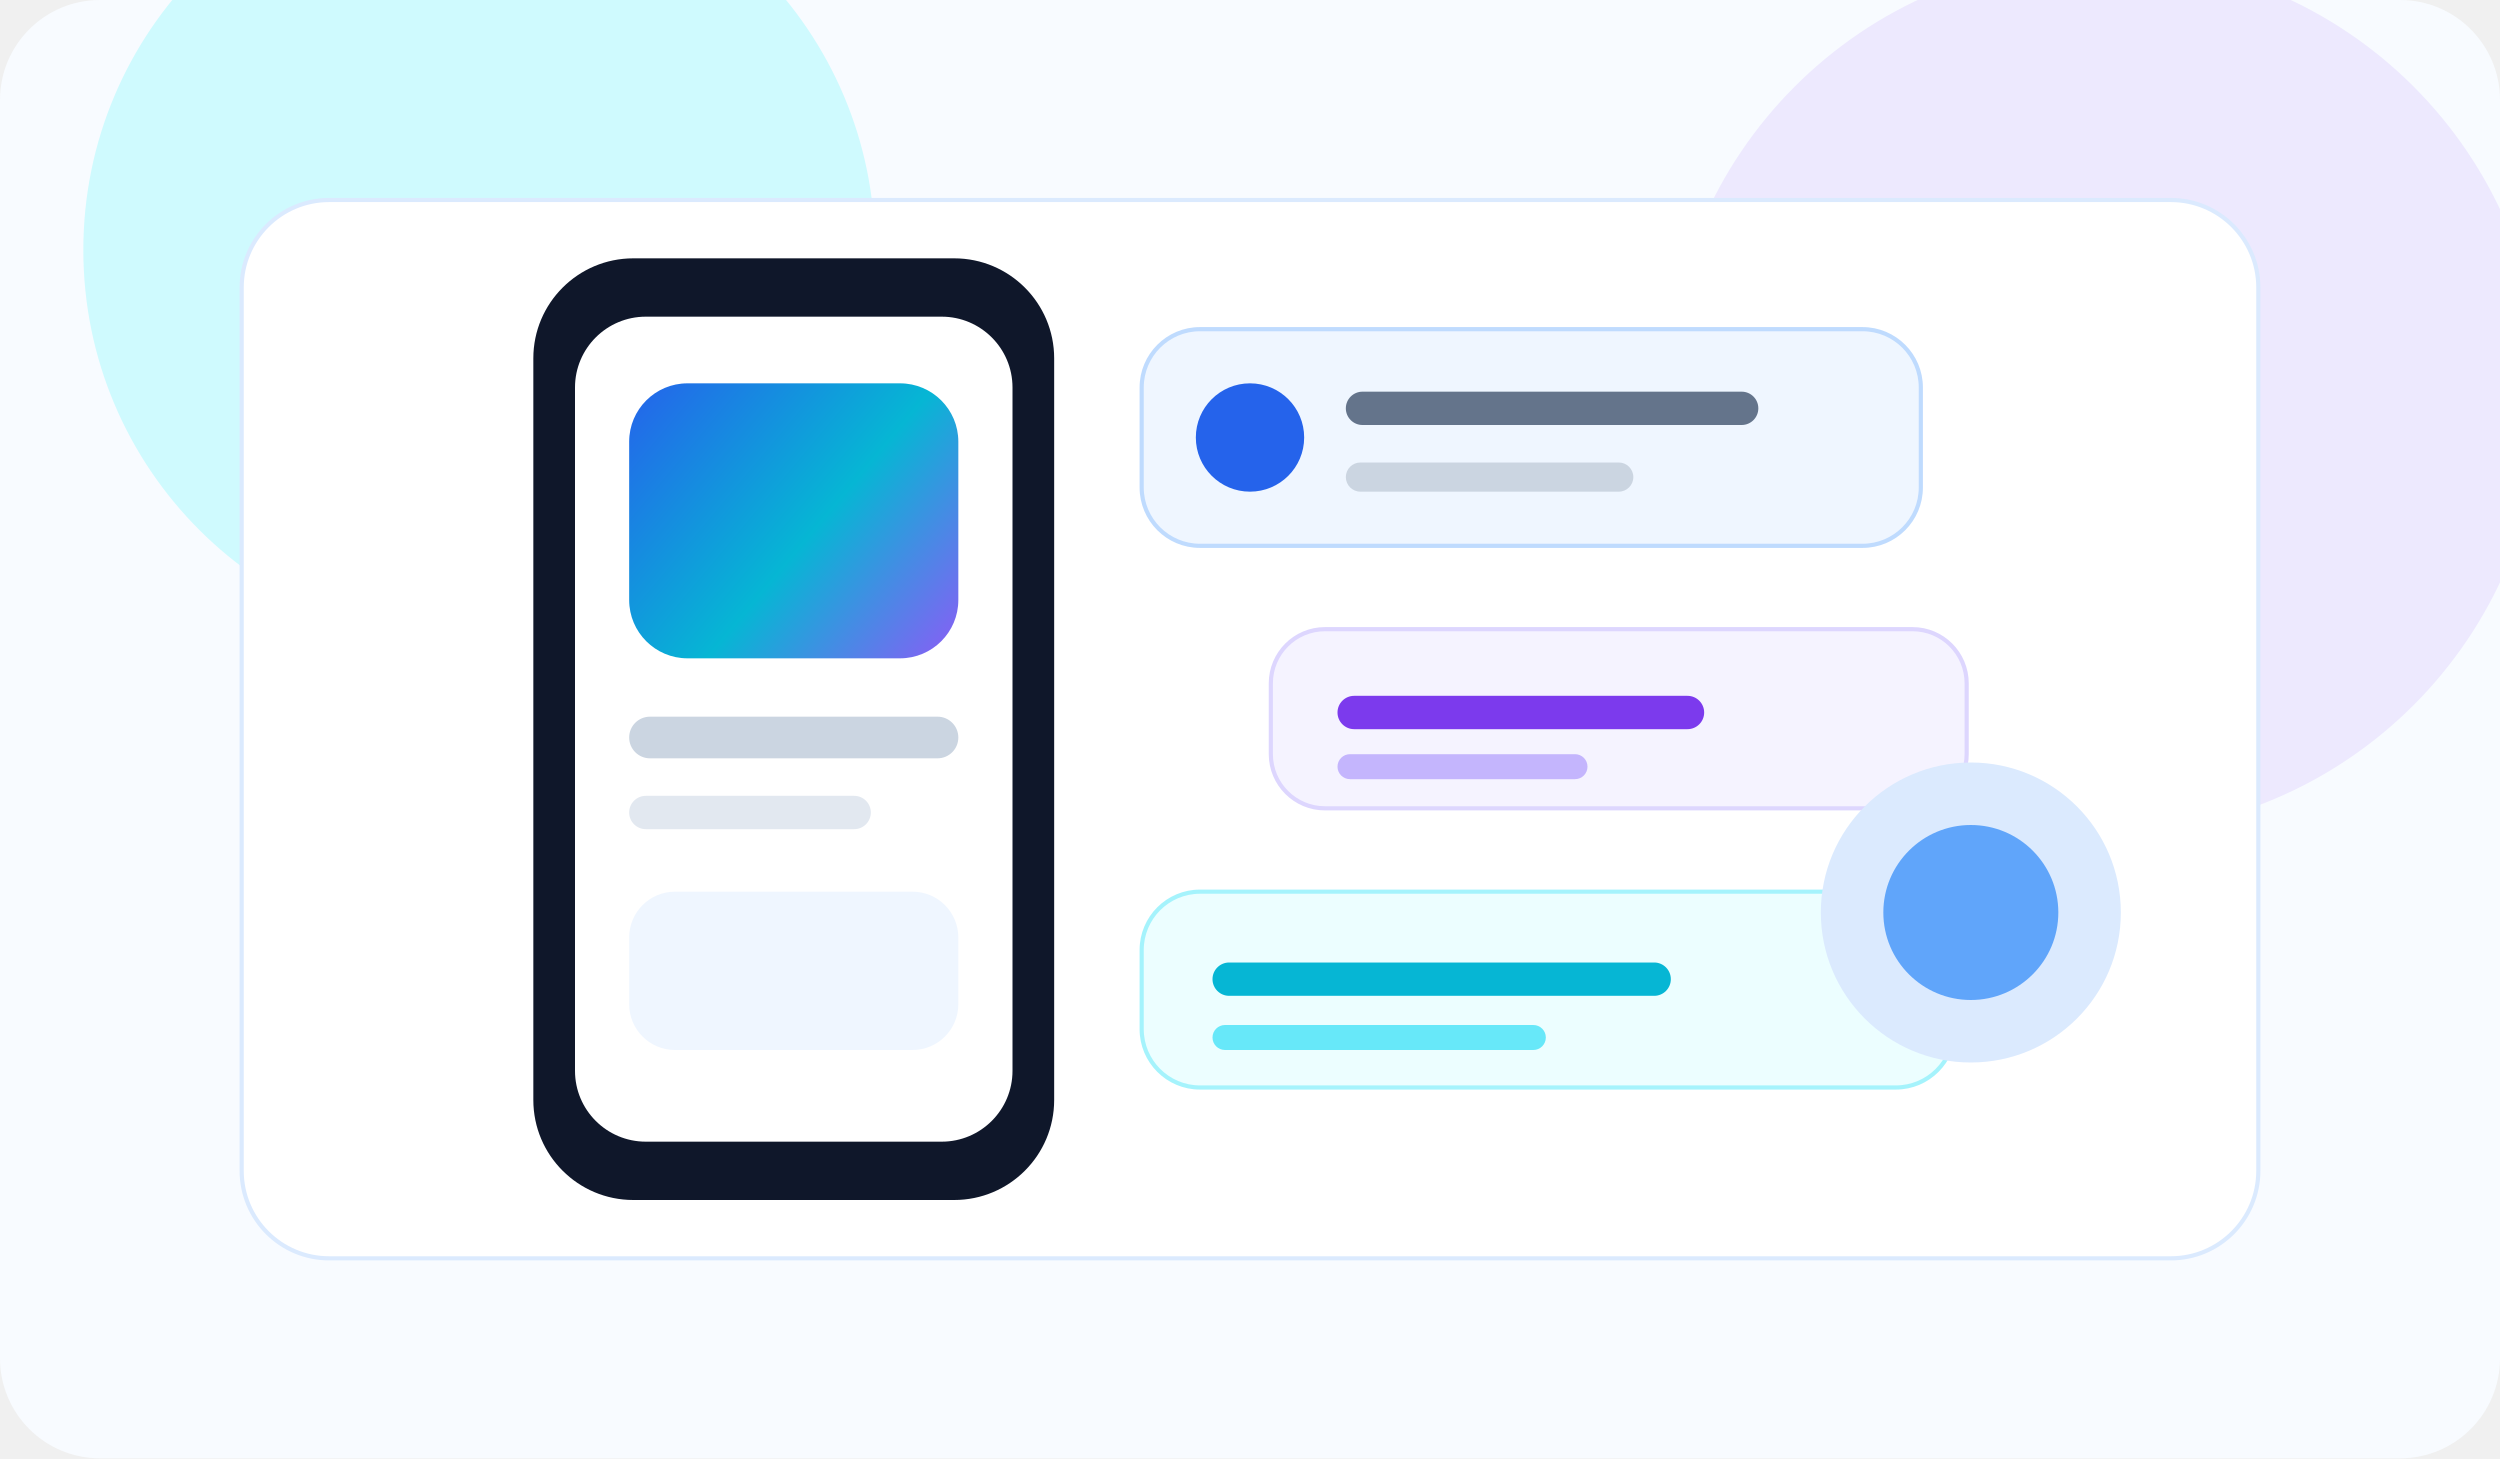
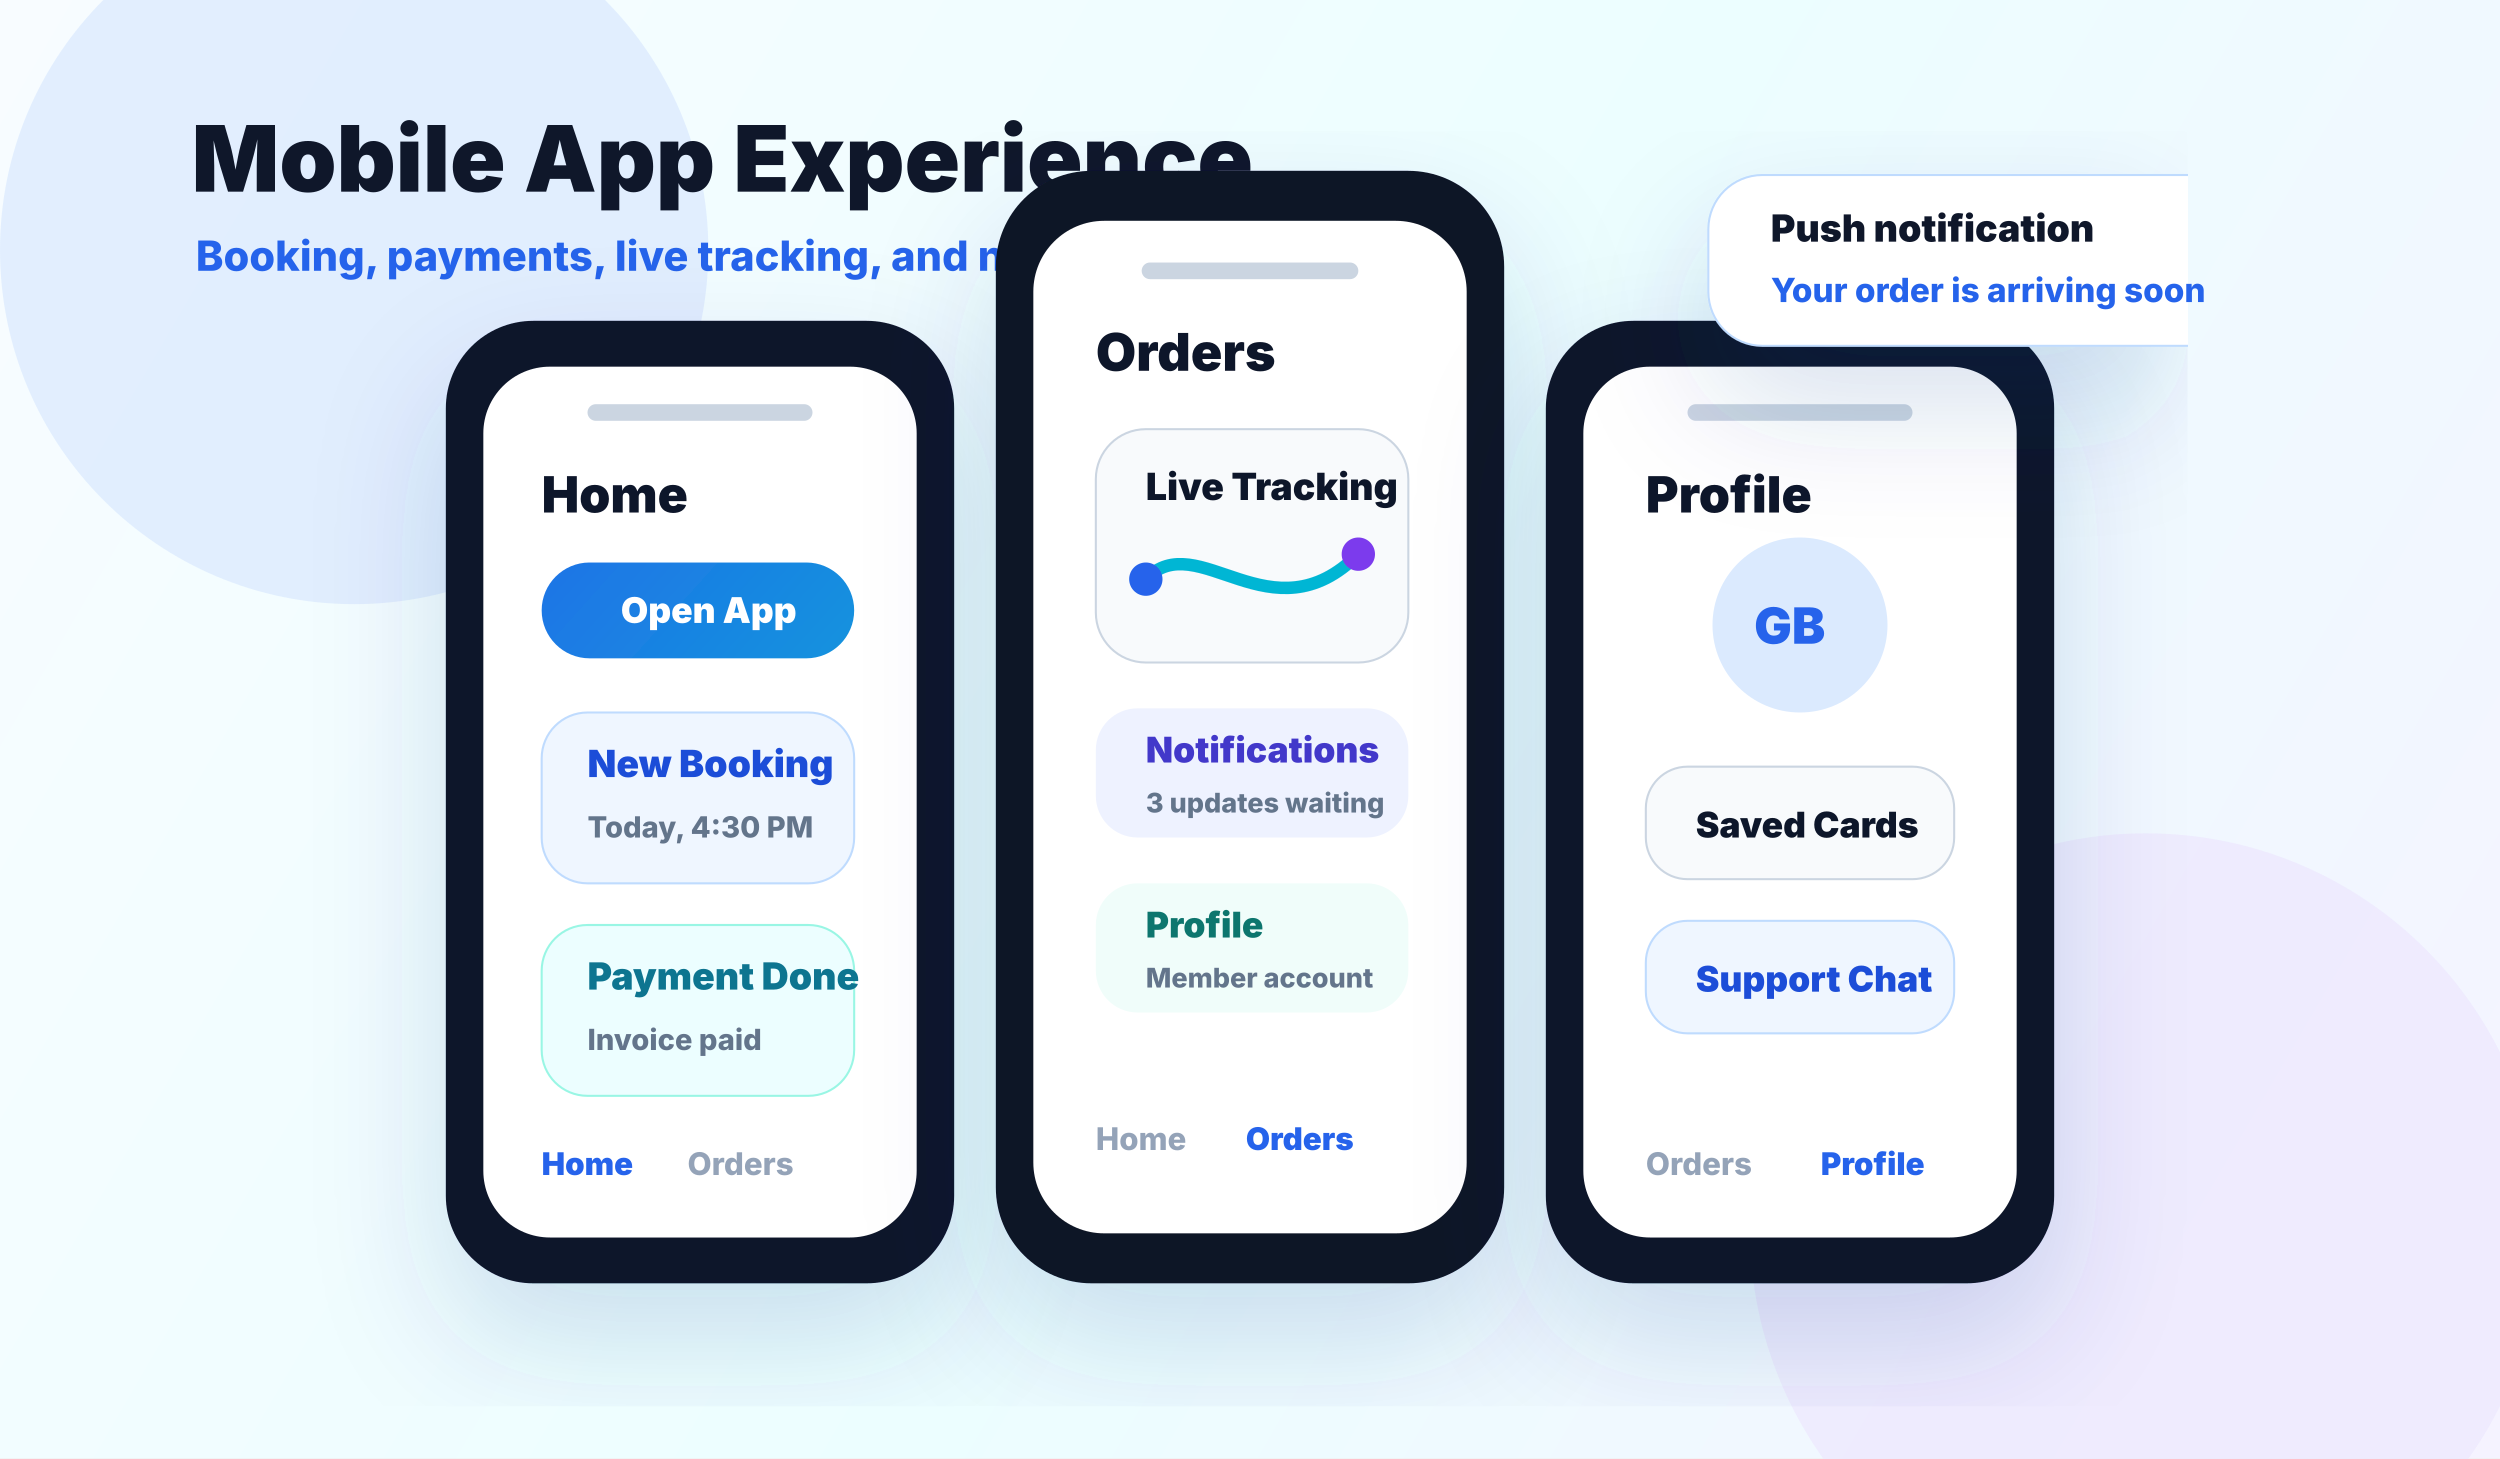
<svg xmlns="http://www.w3.org/2000/svg" width="1200" height="700" viewBox="0 0 1200 700" fill="none">
-   <rect width="1200" height="700" rx="48" fill="#F8FBFF" />
-   <circle cx="230" cy="120" r="190" fill="#CFFAFE" />
-   <circle cx="1010" cy="190" r="210" fill="#EDE9FE" />
-   <rect x="116" y="96" width="968" height="508" rx="42" fill="white" stroke="#DBEAFE" stroke-width="2" />
-   <rect x="256" y="124" width="250" height="452" rx="48" fill="#0F172A" />
-   <rect x="276" y="152" width="210" height="396" rx="34" fill="#FFFFFF" />
-   <rect x="302" y="184" width="158" height="132" rx="28" fill="url(#g1)" />
-   <rect x="302" y="344" width="158" height="20" rx="10" fill="#CBD5E1" />
-   <rect x="302" y="382" width="116" height="16" rx="8" fill="#E2E8F0" />
-   <rect x="302" y="428" width="158" height="76" rx="22" fill="#EFF6FF" />
-   <rect x="548" y="158" width="374" height="104" rx="28" fill="#EFF6FF" stroke="#BFDBFE" stroke-width="2" />
-   <circle cx="600" cy="210" r="26" fill="#2563EB" />
-   <rect x="646" y="188" width="198" height="16" rx="8" fill="#64748B" />
-   <rect x="646" y="222" width="138" height="14" rx="7" fill="#CBD5E1" />
-   <rect x="610" y="302" width="334" height="86" rx="26" fill="#F5F3FF" stroke="#DDD6FE" stroke-width="2" />
-   <rect x="642" y="334" width="176" height="16" rx="8" fill="#7C3AED" />
-   <rect x="642" y="362" width="120" height="12" rx="6" fill="#C4B5FD" />
-   <rect x="548" y="428" width="390" height="94" rx="28" fill="#ECFEFF" stroke="#A5F3FC" stroke-width="2" />
-   <rect x="582" y="462" width="220" height="16" rx="8" fill="#06B6D4" />
-   <rect x="582" y="492" width="160" height="12" rx="6" fill="#67E8F9" />
-   <circle cx="946" cy="438" r="72" fill="#DBEAFE" />
-   <circle cx="946" cy="438" r="42" fill="#60A5FA" />
  <defs>
-     <linearGradient id="g1" x1="302" y1="184" x2="460" y2="316" gradientUnits="userSpaceOnUse">
+     <linearGradient id="bg" x1="0" y1="0" x2="1200" y2="700" gradientUnits="userSpaceOnUse">
+       <stop stop-color="#F8FCFF" />
+       <stop offset="0.52" stop-color="#ECFEFF" />
+       <stop offset="1" stop-color="#F5F3FF" />
+     </linearGradient>
+     <linearGradient id="phone" x1="310" y1="92" x2="890" y2="612" gradientUnits="userSpaceOnUse">
      <stop stop-color="#2563EB" />
-       <stop offset="0.55" stop-color="#06B6D4" />
-       <stop offset="1" stop-color="#8B5CF6" />
+       <stop offset="0.5" stop-color="#06B6D4" />
+       <stop offset="1" stop-color="#7C3AED" />
    </linearGradient>
+     <filter id="shadow" x="150" y="35" width="900" height="640" filterUnits="userSpaceOnUse" color-interpolation-filters="sRGB">
+       <feDropShadow dx="0" dy="28" stdDeviation="32" flood-color="#1E3A8A" flood-opacity="0.16" />
+     </filter>
  </defs>
+   <rect width="1200" height="700" fill="url(#bg)" />
+   <circle cx="170" cy="120" r="170" fill="#DBEAFE" opacity="0.75" />
+   <circle cx="1030" cy="590" r="190" fill="#EDE9FE" opacity="0.8" />
+   <text x="92" y="92" font-family="Inter, Arial, sans-serif" font-size="44" font-weight="900" fill="#0F172A">Mobile App Experience</text>
+   <text x="94" y="130" font-family="Inter, Arial, sans-serif" font-size="20" font-weight="800" fill="#2563EB">Booking, payments, live tracking, and notifications</text>
+   <g filter="url(#shadow)">
+     <rect x="214" y="154" width="244" height="462" rx="42" fill="#0F172A" />
+     <rect x="232" y="176" width="208" height="418" rx="32" fill="white" />
+     <rect x="282" y="194" width="108" height="8" rx="4" fill="#CBD5E1" />
+     <text x="260" y="246" font-family="Inter, Arial, sans-serif" font-size="24" font-weight="900" fill="#0F172A">Home</text>
+     <rect x="260" y="270" width="150" height="46" rx="23" fill="url(#phone)" />
+     <text x="298" y="299" font-family="Inter, Arial, sans-serif" font-size="17" font-weight="900" fill="white">Open App</text>
+     <rect x="260" y="342" width="150" height="82" rx="22" fill="#EFF6FF" stroke="#BFDBFE" />
+     <text x="282" y="373" font-family="Inter, Arial, sans-serif" font-size="18" font-weight="900" fill="#1D4ED8">New Booking</text>
+     <text x="282" y="402" font-family="Inter, Arial, sans-serif" font-size="14" font-weight="800" fill="#64748B">Today, 4:30 PM</text>
+     <rect x="260" y="444" width="150" height="82" rx="22" fill="#ECFEFF" stroke="#99F6E4" />
+     <text x="282" y="475" font-family="Inter, Arial, sans-serif" font-size="18" font-weight="900" fill="#0E7490">Payment Done</text>
+     <text x="282" y="504" font-family="Inter, Arial, sans-serif" font-size="14" font-weight="800" fill="#64748B">Invoice paid</text>
+     <text x="260" y="564" font-family="Inter, Arial, sans-serif" font-size="15" font-weight="900" fill="#2563EB">Home</text>
+     <text x="330" y="564" font-family="Inter, Arial, sans-serif" font-size="15" font-weight="800" fill="#94A3B8">Orders</text>
+   </g>
+   <g filter="url(#shadow)">
+     <rect x="478" y="82" width="244" height="534" rx="46" fill="#111827" />
+     <rect x="496" y="106" width="208" height="486" rx="34" fill="white" />
+     <rect x="548" y="126" width="104" height="8" rx="4" fill="#CBD5E1" />
+     <text x="526" y="178" font-family="Inter, Arial, sans-serif" font-size="25" font-weight="900" fill="#0F172A">Orders</text>
+     <rect x="526" y="206" width="150" height="112" rx="24" fill="#F8FAFC" stroke="#CBD5E1" />
+     <text x="550" y="240" font-family="Inter, Arial, sans-serif" font-size="18" font-weight="900" fill="#0F172A">Live Tracking</text>
+     <path d="M550 278C575 252 610 308 652 266" stroke="#06B6D4" stroke-width="6" stroke-linecap="round" />
+     <circle cx="550" cy="278" r="8" fill="#2563EB" />
+     <circle cx="652" cy="266" r="8" fill="#7C3AED" />
+     <rect x="526" y="340" width="150" height="62" rx="20" fill="#EEF2FF" />
+     <text x="550" y="366" font-family="Inter, Arial, sans-serif" font-size="17" font-weight="900" fill="#4338CA">Notifications</text>
+     <text x="550" y="390" font-family="Inter, Arial, sans-serif" font-size="13" font-weight="800" fill="#64748B">3 updates waiting</text>
+     <rect x="526" y="424" width="150" height="62" rx="20" fill="#F0FDFA" />
+     <text x="550" y="450" font-family="Inter, Arial, sans-serif" font-size="17" font-weight="900" fill="#0F766E">Profile</text>
+     <text x="550" y="474" font-family="Inter, Arial, sans-serif" font-size="13" font-weight="800" fill="#64748B">Member account</text>
+     <text x="526" y="552" font-family="Inter, Arial, sans-serif" font-size="15" font-weight="800" fill="#94A3B8">Home</text>
+     <text x="598" y="552" font-family="Inter, Arial, sans-serif" font-size="15" font-weight="900" fill="#2563EB">Orders</text>
+   </g>
+   <g filter="url(#shadow)">
+     <rect x="742" y="154" width="244" height="462" rx="42" fill="#0F172A" />
+     <rect x="760" y="176" width="208" height="418" rx="32" fill="white" />
+     <rect x="810" y="194" width="108" height="8" rx="4" fill="#CBD5E1" />
+     <text x="790" y="246" font-family="Inter, Arial, sans-serif" font-size="24" font-weight="900" fill="#0F172A">Profile</text>
+     <circle cx="864" cy="300" r="42" fill="#DBEAFE" />
+     <text x="842" y="309" font-family="Inter, Arial, sans-serif" font-size="24" font-weight="900" fill="#2563EB">GB</text>
+     <rect x="790" y="368" width="148" height="54" rx="20" fill="#F8FAFC" stroke="#CBD5E1" />
+     <text x="814" y="402" font-family="Inter, Arial, sans-serif" font-size="17" font-weight="900" fill="#0F172A">Saved Cards</text>
+     <rect x="790" y="442" width="148" height="54" rx="20" fill="#EFF6FF" stroke="#BFDBFE" />
+     <text x="814" y="476" font-family="Inter, Arial, sans-serif" font-size="17" font-weight="900" fill="#1D4ED8">Support Chat</text>
+     <text x="790" y="564" font-family="Inter, Arial, sans-serif" font-size="15" font-weight="800" fill="#94A3B8">Orders</text>
+     <text x="874" y="564" font-family="Inter, Arial, sans-serif" font-size="15" font-weight="900" fill="#2563EB">Profile</text>
+   </g>
+   <rect x="820" y="84" width="260" height="82" rx="26" fill="white" stroke="#BFDBFE" filter="url(#shadow)" />
+   <text x="850" y="116" font-family="Inter, Arial, sans-serif" font-size="18" font-weight="900" fill="#0F172A">Push notification</text>
+   <text x="850" y="145" font-family="Inter, Arial, sans-serif" font-size="16" font-weight="800" fill="#2563EB">Your order is arriving soon</text>
</svg>
